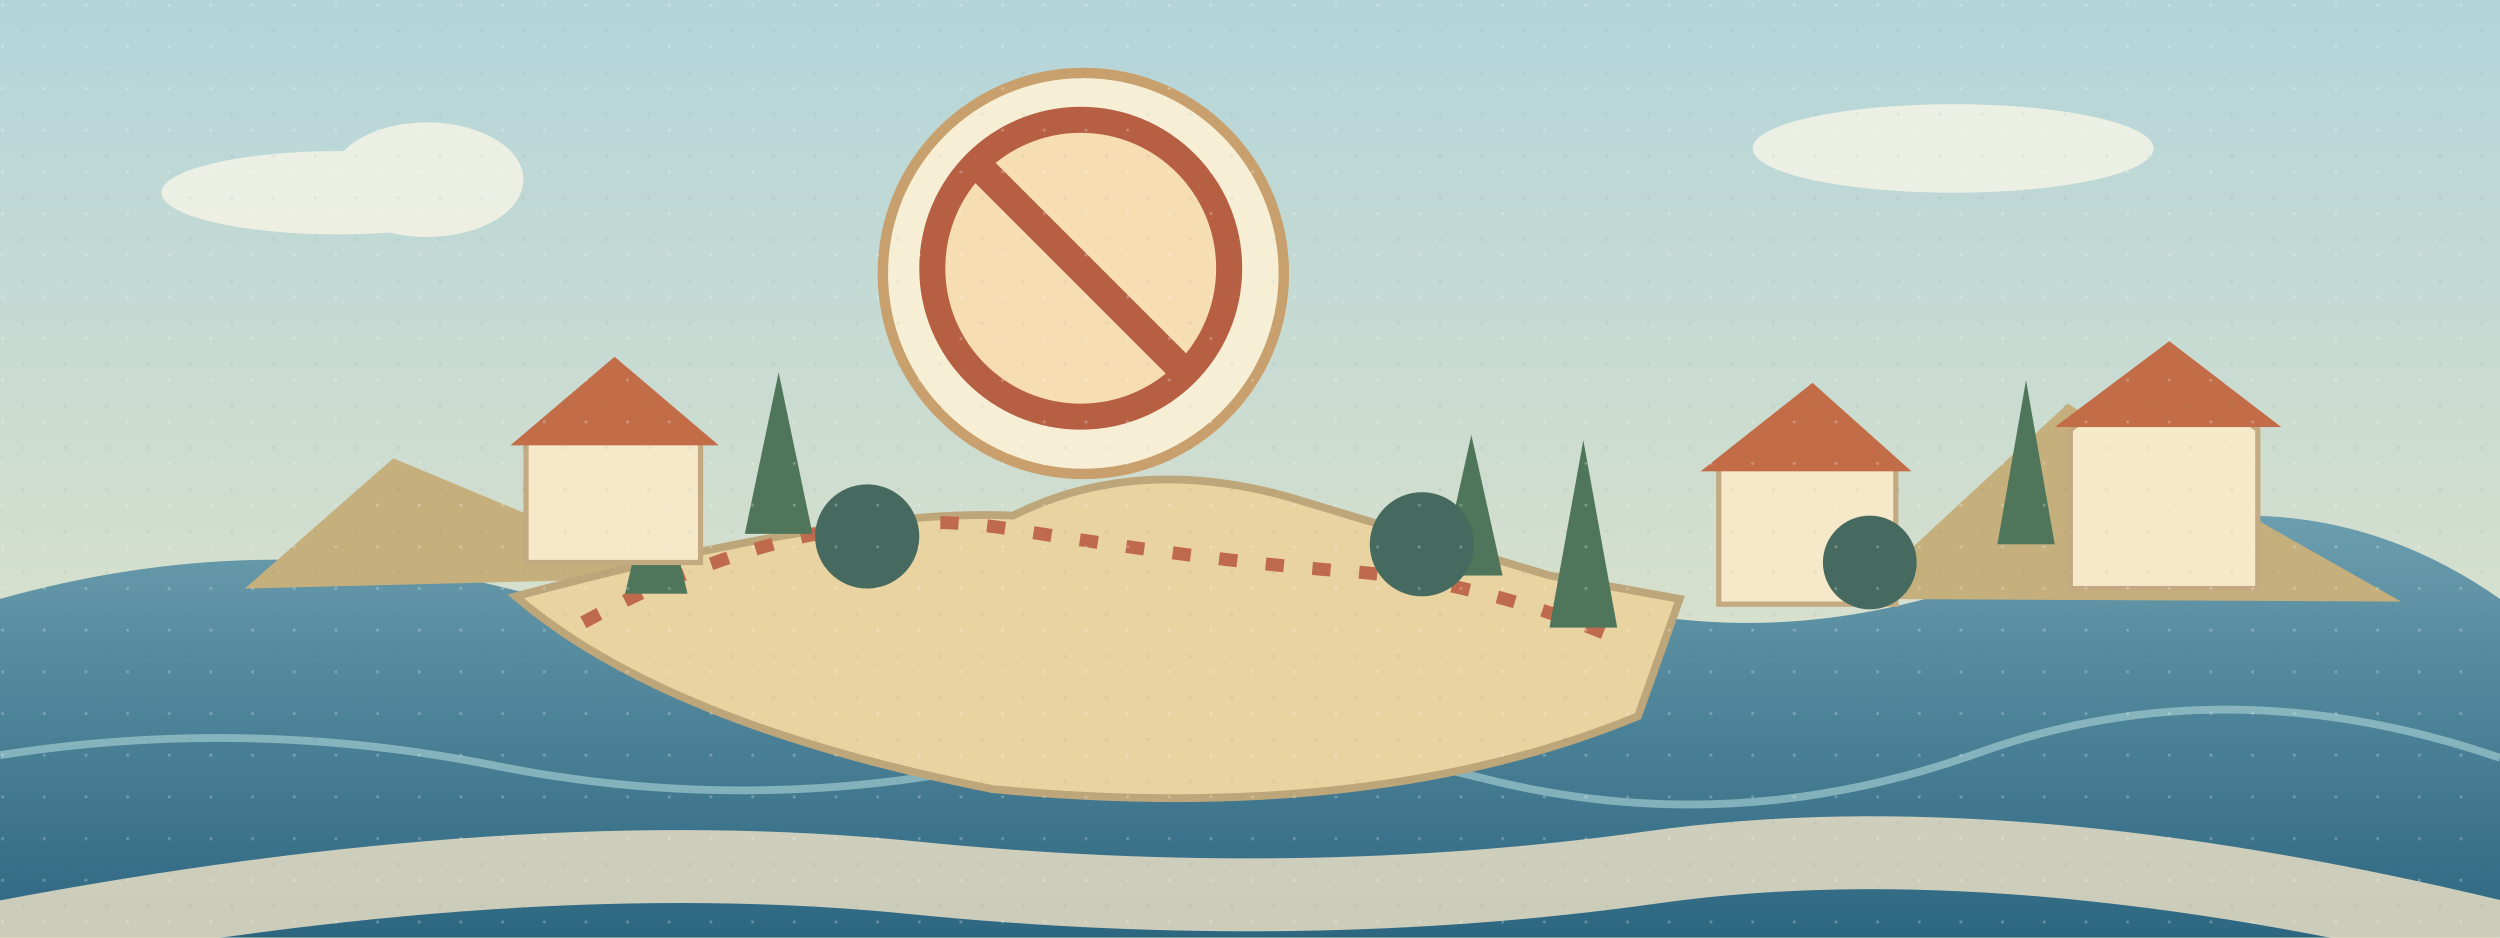
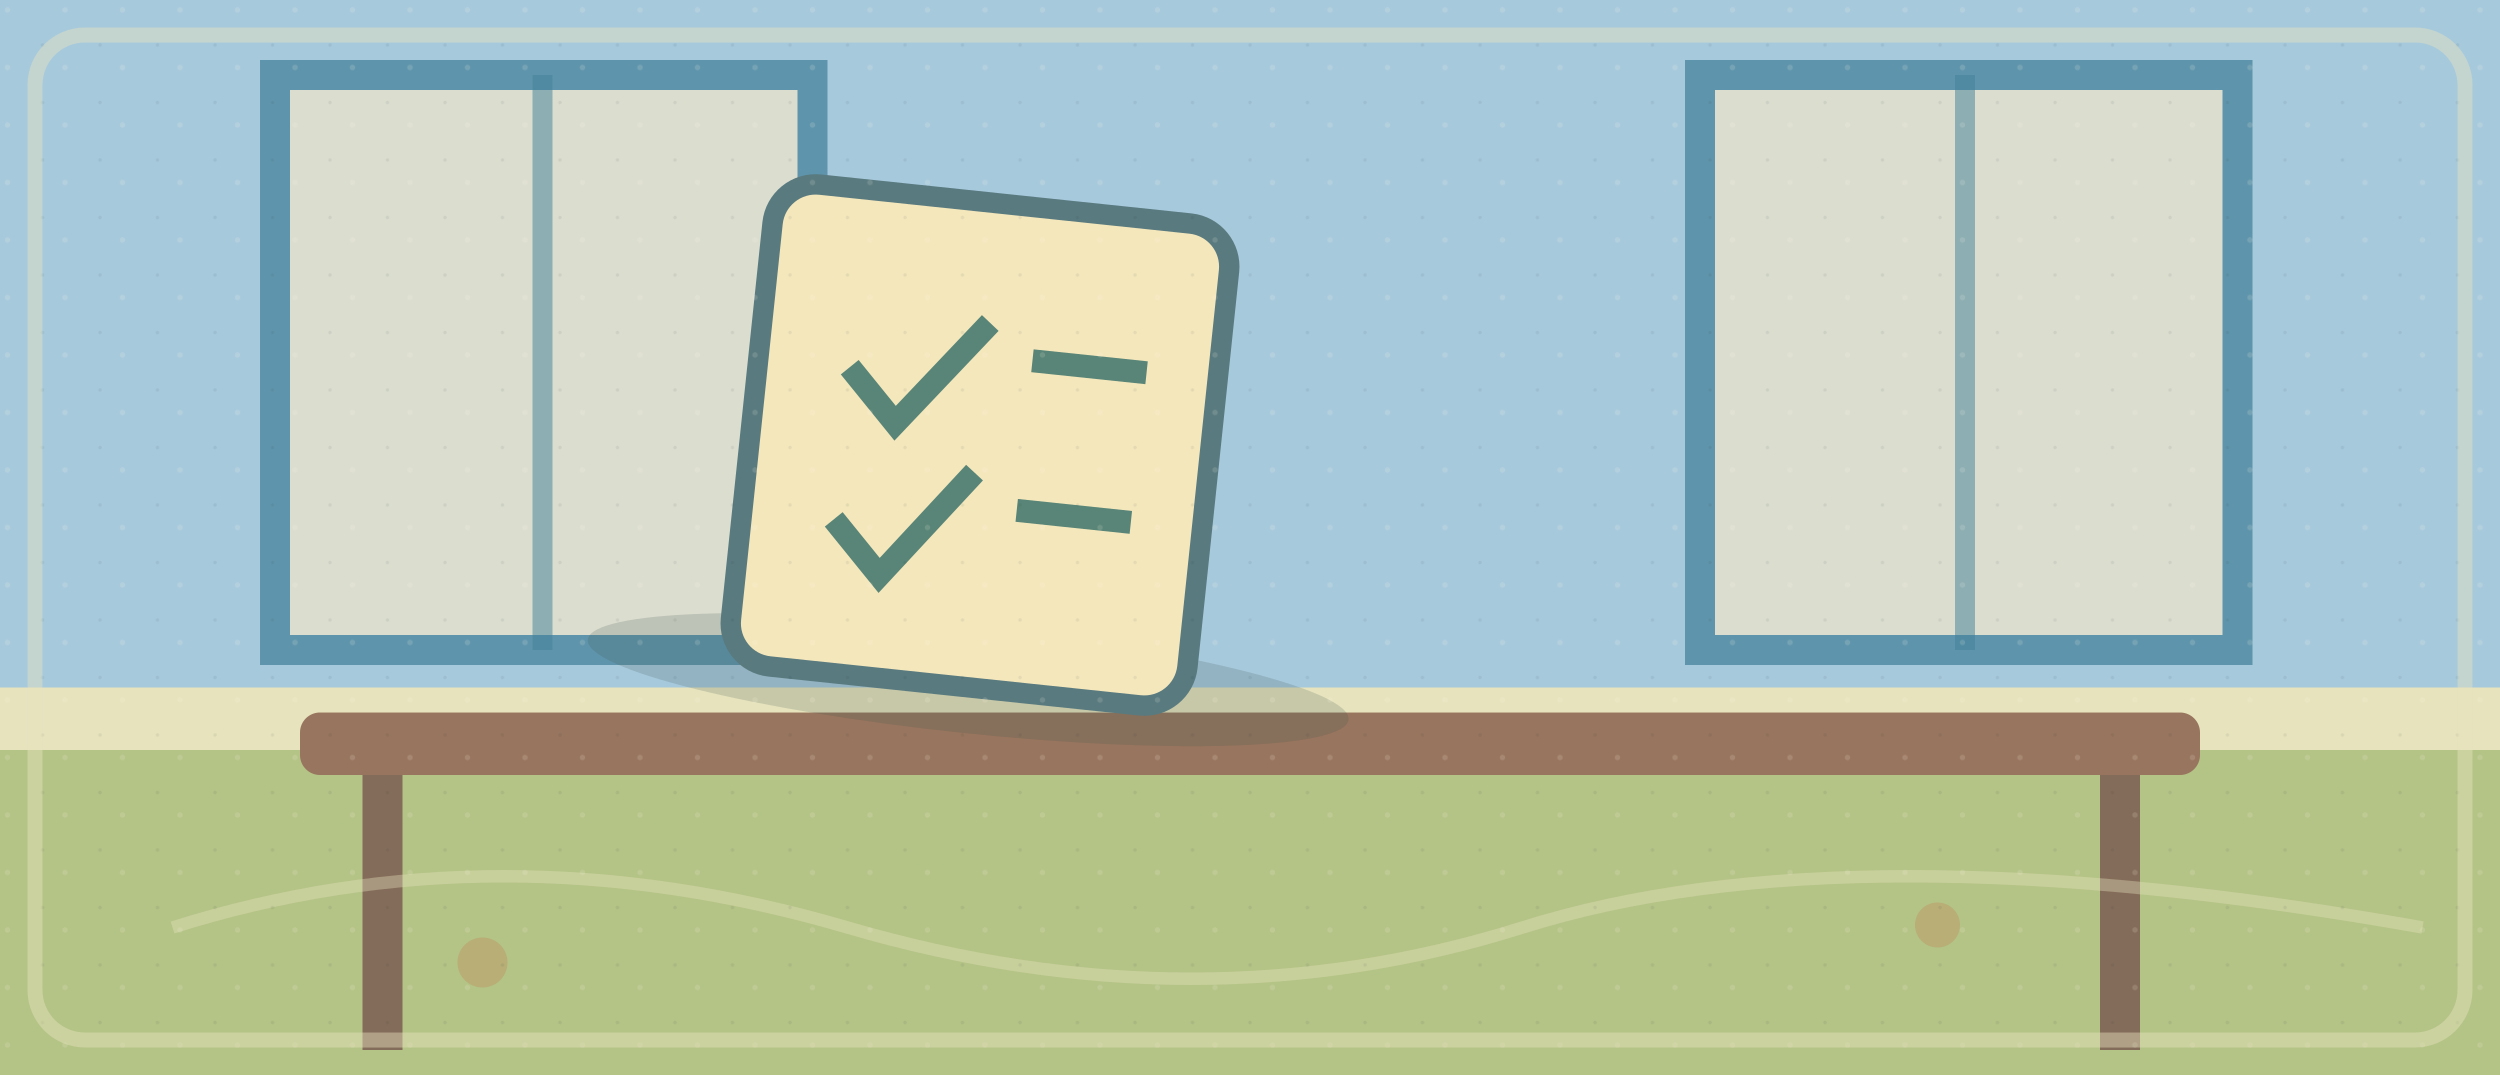
- <svg xmlns="http://www.w3.org/2000/svg" width="960" height="360" viewBox="0 0 960 360" role="img" aria-label="Original storybook learning landscape illustration">
+ <svg xmlns="http://www.w3.org/2000/svg" viewBox="0 0 1000 430" role="img" aria-label="When AI Misses Not: unique illustrated tech scene">
  <defs>
-     <linearGradient id="sky" x2="0" y2="1">
-       <stop stop-color="#b4d5da" />
-       <stop offset="1" stop-color="#e8e5c6" />
-     </linearGradient>
-     <linearGradient id="sea" x2="0" y2="1">
-       <stop stop-color="#6b9eae" />
-       <stop offset="1" stop-color="#2d6680" />
-     </linearGradient>
-     <pattern id="grain" width="16" height="16" patternUnits="userSpaceOnUse">
-       <circle cx="1" cy="2" r=".6" fill="#fff" opacity=".45" />
-       <circle cx="9" cy="12" r=".7" fill="#315b6a" opacity=".12" />
+     <pattern id="grain" width="23" height="23" patternUnits="userSpaceOnUse">
+       <circle cx="3" cy="4" r="1.1" fill="#fff8e8" opacity=".35" />
+       <circle cx="17" cy="18" r=".7" fill="#172d35" opacity=".18" />
    </pattern>
  </defs>
-   <rect width="960" height="360" fill="url(#sky)" />
-   <path d="M0 230Q100 202 195 226T390 220T585 224T780 216T960 230V360H0Z" fill="url(#sea)" />
-   <path d="M0 290q95-15 190 4t190 0t190 5t190-10t200 2" fill="none" stroke="#a6d0d3" stroke-width="3" opacity=".65" />
-   <g fill="#f7f4e6" opacity=".82">
-     <ellipse cx="130" cy="74" rx="68" ry="16" />
-     <ellipse cx="164" cy="69" rx="37" ry="22" />
-     <ellipse cx="750" cy="57" rx="77" ry="17" />
+   <rect width="1000" height="430" fill="#e7e3bd" />
+   <path d="M0 0h1000v275H0Z" fill="#a7c9dc" />
+   <path d="M110 30h215v230H110ZM680 30h215v230H680Z" fill="#f1e5c9" stroke="#407f97" stroke-width="12" opacity=".7" />
+   <path d="M217 30v230M786 30v230" stroke="#407f97" stroke-width="8" opacity=".5" />
+   <rect y="300" width="1000" height="130" fill="#b4c386" />
+   <rect x="120" y="285" width="760" height="25" rx="8" fill="#98755e" />
+   <rect x="145" y="310" width="16" height="110" fill="#846c5a" />
+   <rect x="840" y="310" width="16" height="110" fill="#846c5a" />
+   <g transform="translate(392 178) rotate(6) scale(1.02)">
+     <ellipse cx="5" cy="92" rx="150" ry="21" fill="#3b554e" opacity=".19" />
+     <rect x="-90" y="-95" width="180" height="190" rx="17" fill="#f4e7bc" stroke="#597a7f" stroke-width="8" />
+     <path d="m-54-25 20 20 33-43M-54 35l20 20 33-44M17-35h45M17 24h45" stroke="#588577" stroke-width="9" fill="none" />
  </g>
-   <path d="M94 226 151 176 211 201 254 222ZM713 230 794 155 862 197 922 231Z" fill="#c5af7c" />
-   <path d="M198 229Q325 195 389 198q50-25 113-5l93 28 50 9-16 45q-102 42-248 28Q255 278 198 229Z" fill="#e9d3a0" stroke="#bda67a" stroke-width="3" />
-   <path d="M224 239q88-48 163-36t125 16q55 3 111 27" fill="none" stroke="#c06a4d" stroke-width="5" stroke-dasharray="7 11" />
-   <g fill="#4f765b">
-     <path d="M240 228 252 177l12 51ZM286 205l13-62 13 62ZM553 221l12-54 12 54ZM595 241l13-72 13 72ZM767 209l11-63 11 63Z" />
+   <g opacity=".37">
+     <path d="M69 371q130-41 270 0t270 0t360 0" stroke="#e7e3bd" stroke-width="5" fill="none" />
+     <circle cx="193" cy="385" r="10" fill="#bd8a59" />
+     <circle cx="775" cy="370" r="9" fill="#bd8a59" />
  </g>
-   <g fill="#f6e9ca" stroke="#c3aa81" stroke-width="2">
-     <path d="M202 216v-46l34-25 33 25v46Z" />
-     <path d="M660 232v-52l36-24 32 24v52Z" />
-     <path d="M795 226v-61l37-27 35 27v61Z" />
-   </g>
-   <g fill="#c26d48">
-     <path d="m196 171 40-34 40 34Zm457 10 43-34 38 34Zm136-17 44-33 43 33Z" />
-   </g>
-   <g fill="#466a5f">
-     <circle cx="333" cy="206" r="20" />
-     <circle cx="546" cy="209" r="20" />
-     <circle cx="718" cy="216" r="18" />
-   </g>
-   <g transform="translate(-12 15)">
-     <circle cx="428" cy="90" r="77" fill="#f9f0d5" opacity=".95" stroke="#c89d68" stroke-width="4" />
-     <circle cx="427" cy="88" r="57" fill="#f6deb2" stroke="#b65f43" stroke-width="10" />
-     <path d="M386 47 468 129" stroke="#b65f43" stroke-width="11" />
-   </g>
-   <path d="M0 360q200-38 350-23t285-4t325 27" fill="none" stroke="#f2e5c8" stroke-width="28" opacity=".8" />
-   <rect width="960" height="360" fill="url(#grain)" opacity=".55" />
+   <rect width="1000" height="430" fill="url(#grain)" opacity=".4" />
+   <rect x="14" y="14" width="972" height="402" rx="20" fill="none" stroke="#e7e3bd" stroke-width="6" opacity=".45" />
</svg>
